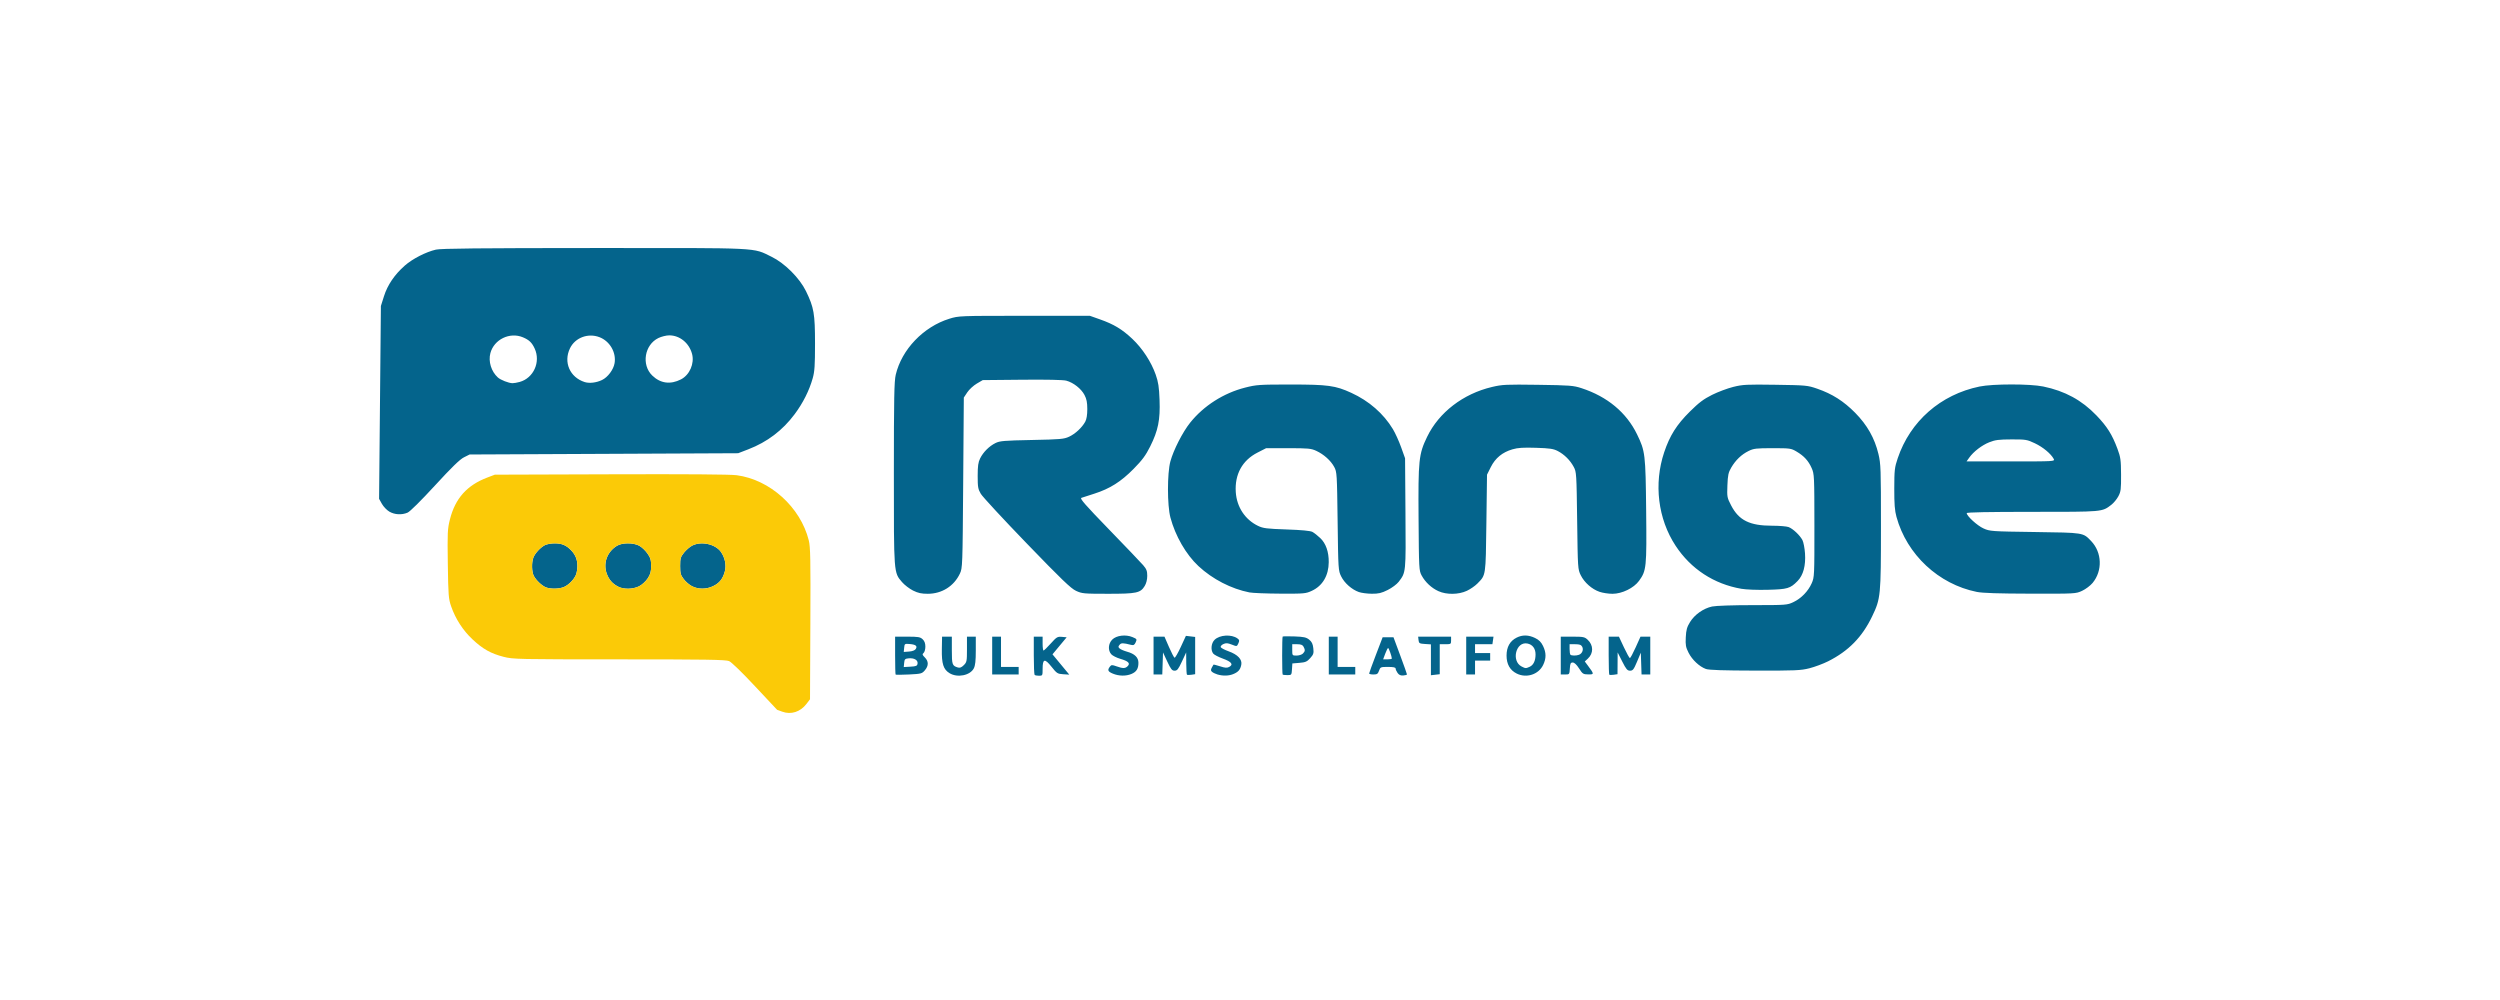
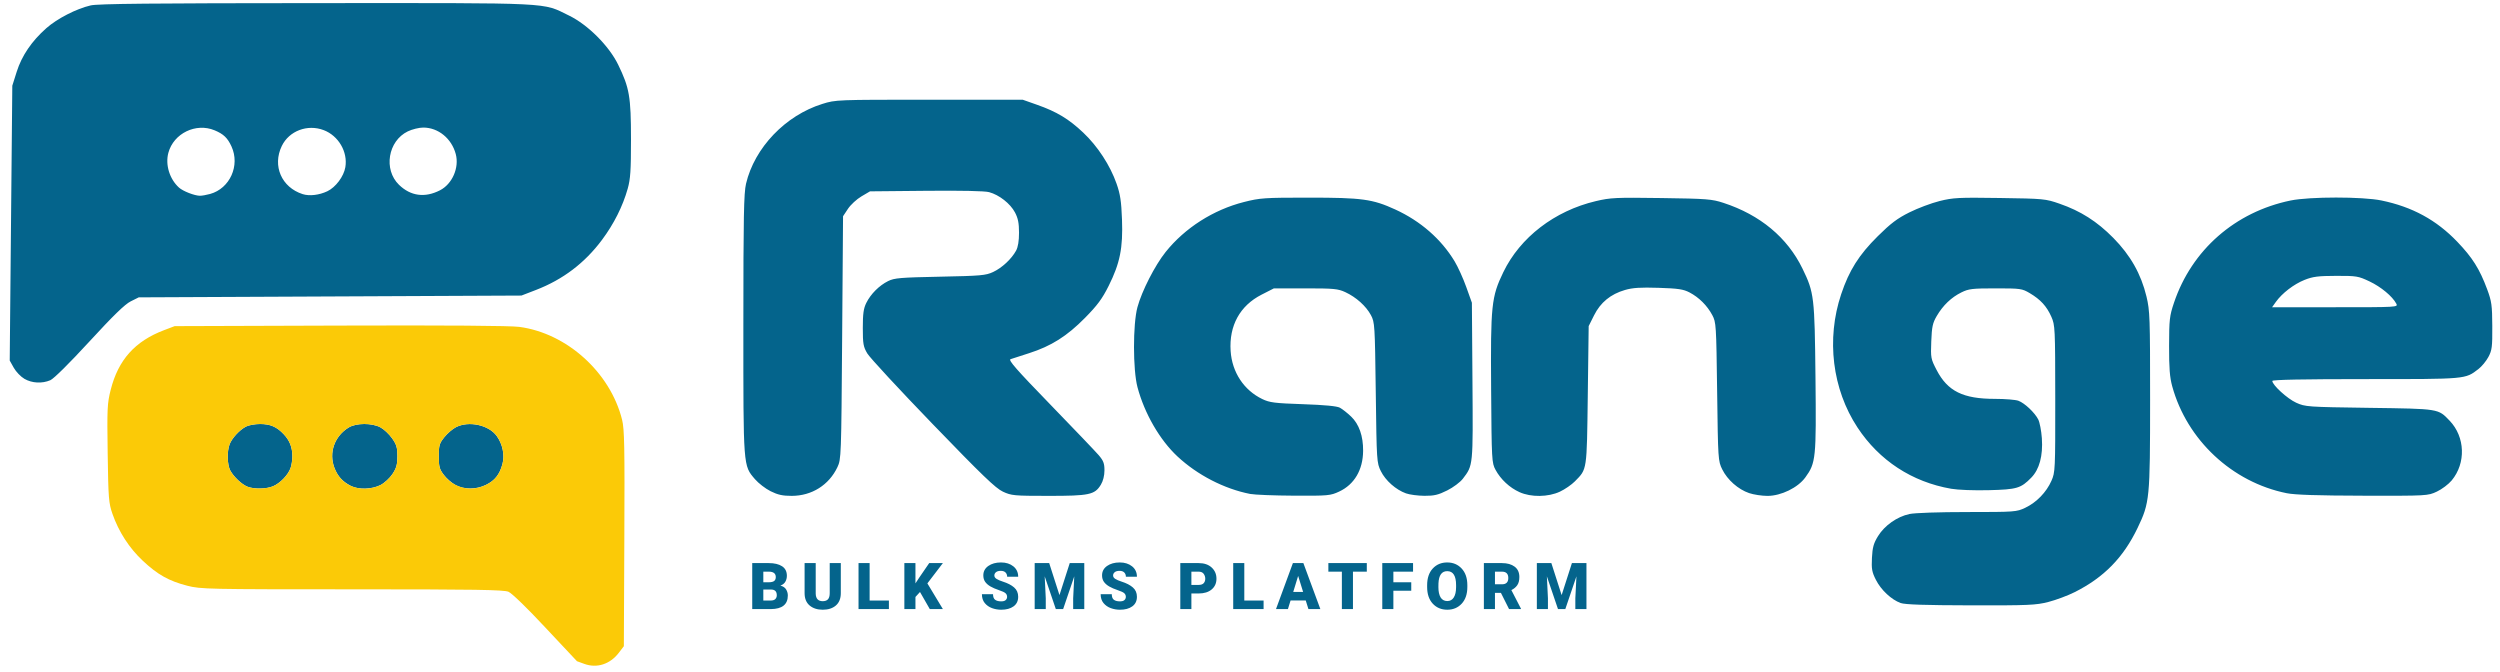
- <svg xmlns="http://www.w3.org/2000/svg" width="1983" height="793" viewBox="0 0 1983 793" role="img" aria-labelledby="title">
-   <path fill="#04648C" fill-rule="evenodd" d="M710.413,535.083 C710.186,534.854 710.000,527.992 710.000,519.833 L710.000,505.000 L719.811,505.000 C728.303,505.000 729.917,505.274 731.811,507.039 C733.329,508.452 734.000,510.255 734.000,512.917 C734.000,515.028 733.366,517.281 732.592,517.924 C731.406,518.908 731.565,519.474 733.592,521.501 C736.656,524.565 736.655,528.126 733.590,531.694 C731.310,534.348 730.629,534.527 721.003,535.000 C715.406,535.275 710.641,535.312 710.413,535.083 Z M727.811,526.318 C728.201,523.577 725.083,521.767 720.704,522.190 C717.885,522.463 717.462,522.897 717.183,525.805 L716.865,529.109 L722.183,528.805 C726.773,528.542 727.542,528.202 727.811,526.318 Z M726.376,514.778 C727.853,512.420 726.392,511.238 721.500,510.832 C717.624,510.510 717.490,510.603 717.182,513.811 L716.864,517.122 L721.080,516.811 C723.728,516.616 725.698,515.859 726.376,514.778 Z M753.190,533.974 C748.286,530.985 746.875,526.586 747.076,514.918 L747.247,505.000 L751.123,505.000 L755.000,505.000 L755.000,515.878 C755.000,527.228 755.297,528.080 759.733,529.440 C761.377,529.943 762.632,529.459 764.483,527.608 C766.838,525.253 767.000,524.445 767.000,515.045 L767.000,505.000 L770.500,505.000 L774.000,505.000 L774.000,516.050 C774.000,524.124 773.578,527.915 772.434,530.128 C769.508,535.786 759.456,537.795 753.190,533.974 Z M820.667,535.333 C820.300,534.967 820.000,527.992 820.000,519.833 L820.000,505.000 L823.500,505.000 L827.000,505.000 L827.000,510.500 C827.000,513.525 827.328,516.000 827.729,516.000 C828.129,516.000 830.717,513.486 833.479,510.413 C838.114,505.254 838.791,504.851 842.287,505.163 L846.074,505.500 L840.454,512.258 L834.835,519.017 L841.494,527.066 L848.153,535.116 L843.347,534.808 C838.834,534.519 838.266,534.154 834.028,528.829 C828.641,522.062 827.000,522.481 827.000,530.622 C827.000,535.861 826.927,536.000 824.167,536.000 C822.608,536.000 821.033,535.700 820.667,535.333 Z M882.750,534.342 C878.772,532.691 878.273,531.540 880.351,528.806 C881.509,527.283 882.036,527.253 885.569,528.512 C890.741,530.354 892.526,530.331 894.463,528.394 C896.727,526.130 895.023,524.439 888.592,522.570 C885.710,521.732 882.508,520.114 881.476,518.973 C878.691,515.896 879.031,510.515 882.211,507.334 C885.550,503.995 892.880,503.087 898.280,505.344 C901.807,506.817 901.940,507.037 900.813,509.511 C899.858,511.608 899.145,512.002 897.195,511.513 C890.661,509.873 889.356,509.866 888.030,511.464 C886.883,512.846 886.892,513.301 888.086,514.387 C888.864,515.094 891.525,516.239 894.000,516.932 C900.084,518.633 903.000,521.487 903.000,525.740 C903.000,530.419 901.430,532.923 897.452,534.585 C893.102,536.402 887.495,536.309 882.750,534.342 Z M941.494,535.161 C941.222,534.889 940.971,530.804 940.935,526.083 L940.870,517.500 L937.494,524.750 C934.663,530.829 933.727,532.000 931.693,532.000 C929.660,532.000 928.720,530.827 925.884,524.750 L922.500,517.500 L922.211,526.250 L921.922,535.000 L918.461,535.000 L915.000,535.000 L915.000,520.000 L915.000,505.000 L919.330,505.000 L923.661,505.000 L927.236,513.219 C929.203,517.739 931.195,521.565 931.664,521.721 C932.132,521.877 934.349,518.036 936.590,513.184 L940.665,504.362 L944.333,504.791 L948.000,505.219 L948.000,519.996 L948.000,534.773 L944.994,535.214 C943.341,535.457 941.766,535.433 941.494,535.161 Z M965.686,534.983 C964.138,534.519 962.235,533.610 961.457,532.964 C960.356,532.051 960.290,531.313 961.156,529.645 C961.769,528.465 962.385,527.362 962.525,527.194 C962.665,527.025 965.037,527.626 967.797,528.528 C971.737,529.817 973.277,529.922 974.968,529.017 C978.545,527.103 976.904,524.919 970.017,522.428 C966.451,521.138 962.964,519.303 962.267,518.350 C960.171,515.484 960.719,510.190 963.388,507.521 C967.368,503.541 976.826,502.959 981.537,506.403 C983.137,507.573 983.246,508.165 982.260,510.329 C981.103,512.867 981.082,512.871 977.039,511.283 C973.784,510.004 972.470,509.920 970.411,510.859 C968.999,511.502 968.025,512.585 968.247,513.264 C968.469,513.944 971.280,515.443 974.493,516.595 C981.793,519.211 985.434,523.080 984.586,527.318 C983.814,531.181 982.257,532.994 978.282,534.655 C974.716,536.146 969.970,536.269 965.686,534.983 Z M1017.417,535.083 C1016.875,534.542 1016.871,505.464 1017.412,504.917 C1017.639,504.687 1021.831,504.642 1026.729,504.816 C1034.128,505.079 1036.104,505.507 1038.415,507.351 C1040.508,509.020 1041.325,510.701 1041.712,514.141 C1042.166,518.168 1041.876,519.107 1039.282,522.011 C1036.766,524.827 1035.517,525.376 1030.718,525.773 L1025.100,526.239 L1024.800,530.870 C1024.507,535.391 1024.421,535.500 1021.167,535.500 C1019.333,535.500 1017.646,535.312 1017.417,535.083 Z M1033.429,518.429 C1035.271,516.586 1035.371,515.562 1033.965,512.934 C1033.209,511.521 1031.861,511.000 1028.965,511.000 L1025.000,511.000 L1025.000,515.500 C1025.000,519.958 1025.032,520.000 1028.429,520.000 C1030.314,520.000 1032.564,519.293 1033.429,518.429 Z M1108.564,533.788 C1107.704,532.560 1107.000,530.980 1107.000,530.277 C1107.000,529.382 1105.192,529.000 1100.948,529.000 C1095.123,529.000 1094.857,529.112 1093.850,532.000 C1092.965,534.541 1092.283,535.000 1089.402,535.000 C1087.531,535.000 1086.000,534.651 1086.000,534.225 C1086.000,533.799 1088.407,527.162 1091.350,519.475 L1096.700,505.500 L1101.013,505.500 L1105.325,505.500 L1110.663,519.884 C1113.598,527.796 1116.000,534.562 1116.000,534.922 C1116.000,535.281 1114.679,535.675 1113.064,535.798 C1110.995,535.956 1109.667,535.363 1108.564,533.788 Z M1104.000,522.366 C1104.000,520.776 1101.617,514.000 1101.057,514.000 C1100.713,514.000 1099.681,516.025 1098.764,518.500 L1097.096,523.000 L1100.548,523.000 C1102.447,523.000 1104.000,522.715 1104.000,522.366 Z M1135.000,523.354 L1135.000,511.110 L1130.250,510.805 C1125.900,510.526 1125.473,510.268 1125.184,507.750 L1124.867,505.000 L1137.934,505.000 L1151.000,505.000 L1151.000,508.000 C1151.000,510.889 1150.833,511.000 1146.500,511.000 L1142.000,511.000 L1142.000,522.891 L1142.000,534.781 L1138.500,535.190 L1135.000,535.598 L1135.000,523.354 Z M1203.020,534.248 C1197.681,531.566 1195.000,526.803 1195.000,520.000 C1195.000,513.197 1197.681,508.434 1203.020,505.752 C1207.622,503.439 1212.420,503.541 1217.624,506.060 C1220.714,507.556 1222.444,509.286 1223.940,512.376 C1226.534,517.734 1226.551,522.229 1224.000,527.500 C1220.350,535.040 1210.744,538.129 1203.020,534.248 Z M1213.343,528.890 C1216.370,527.510 1218.000,524.072 1218.000,519.064 C1218.000,514.414 1215.588,511.216 1211.484,510.425 C1202.398,508.674 1198.534,524.424 1207.000,528.706 C1210.074,530.261 1210.318,530.268 1213.343,528.890 Z M1276.494,535.161 C1276.222,534.889 1276.000,527.992 1276.000,519.833 L1276.000,505.000 L1280.065,505.000 L1284.130,505.000 L1288.113,513.500 C1290.304,518.175 1292.431,522.000 1292.840,522.000 C1293.250,522.000 1295.307,518.175 1297.413,513.500 L1301.241,505.000 L1305.121,505.000 L1309.000,505.000 L1309.000,520.000 L1309.000,535.000 L1305.539,535.000 L1302.078,535.000 L1301.789,526.345 L1301.500,517.689 L1298.500,524.841 C1295.902,531.033 1295.160,531.993 1292.968,531.996 C1290.828,531.999 1289.872,530.881 1286.778,524.750 L1283.119,517.500 L1283.059,526.137 L1283.000,534.773 L1279.994,535.214 C1278.341,535.457 1276.766,535.433 1276.494,535.161 Z M787.000,520.000 L787.000,505.000 L790.500,505.000 L794.000,505.000 L794.000,517.000 L794.000,529.000 L801.000,529.000 L808.000,529.000 L808.000,532.000 L808.000,535.000 L797.500,535.000 L787.000,535.000 L787.000,520.000 Z M1054.000,520.000 L1054.000,505.000 L1057.500,505.000 L1061.000,505.000 L1061.000,517.000 L1061.000,529.000 L1068.000,529.000 L1075.000,529.000 L1075.000,532.000 L1075.000,535.000 L1064.500,535.000 L1054.000,535.000 L1054.000,520.000 Z M1163.000,520.000 L1163.000,505.000 L1173.827,505.000 L1184.654,505.000 L1184.213,508.000 L1183.773,511.000 L1176.887,511.000 L1170.000,511.000 L1170.000,514.500 L1170.000,518.000 L1176.000,518.000 L1182.000,518.000 L1182.000,521.000 L1182.000,524.000 L1176.000,524.000 L1170.000,524.000 L1170.000,529.500 L1170.000,535.000 L1166.500,535.000 L1163.000,535.000 L1163.000,520.000 Z M1238.000,520.000 L1238.000,505.000 L1247.354,505.000 C1255.857,505.000 1256.945,505.220 1259.314,507.415 C1263.997,511.756 1264.071,518.176 1259.485,522.426 L1257.052,524.681 L1259.598,528.091 C1264.567,534.743 1264.574,535.006 1259.785,534.946 C1255.794,534.895 1255.294,534.569 1252.500,530.196 C1250.565,527.167 1248.790,525.500 1247.500,525.500 C1245.823,525.500 1245.451,526.268 1245.195,530.250 C1244.894,534.939 1244.846,535.000 1241.445,535.000 L1238.000,535.000 L1238.000,520.000 Z M1252.446,519.382 C1254.999,518.403 1256.237,515.311 1255.000,513.000 C1254.175,511.458 1252.906,511.000 1249.465,511.000 L1245.000,511.000 L1245.000,514.833 C1245.000,516.942 1245.300,518.967 1245.667,519.333 C1246.504,520.171 1250.320,520.198 1252.446,519.382 Z M1353.137,530.631 C1347.973,528.762 1342.232,523.391 1339.379,517.760 C1337.161,513.385 1336.849,511.657 1337.161,505.487 C1337.456,499.633 1338.082,497.398 1340.541,493.403 C1344.192,487.470 1351.168,482.559 1358.033,481.086 C1360.968,480.457 1374.539,479.996 1390.299,479.990 C1416.835,479.981 1417.622,479.922 1422.500,477.610 C1428.742,474.650 1434.250,468.975 1437.059,462.611 C1439.156,457.860 1439.215,456.575 1439.184,416.926 C1439.152,377.517 1439.079,375.967 1437.022,371.315 C1434.444,365.485 1430.983,361.699 1425.000,358.161 C1420.684,355.609 1419.906,355.500 1406.000,355.500 C1392.993,355.500 1391.031,355.731 1386.945,357.745 C1381.331,360.512 1376.702,364.946 1373.212,370.901 C1370.948,374.764 1370.498,376.855 1370.180,384.969 C1369.820,394.171 1369.923,394.723 1373.161,400.955 C1379.293,412.758 1387.874,417.000 1405.616,417.000 C1411.256,417.000 1417.137,417.478 1418.685,418.061 C1422.174,419.377 1427.668,424.539 1429.690,428.404 C1430.526,430.001 1431.446,434.748 1431.734,438.953 C1432.399,448.659 1430.366,456.223 1425.850,460.843 C1420.032,466.793 1417.890,467.426 1402.205,467.825 C1394.053,468.033 1385.047,467.691 1381.250,467.030 C1359.439,463.232 1341.230,451.321 1329.111,432.925 C1315.070,411.612 1311.661,383.731 1320.038,358.726 C1324.477,345.477 1329.908,336.874 1340.397,326.477 C1347.612,319.326 1351.263,316.573 1358.000,313.209 C1362.675,310.874 1370.242,308.033 1374.815,306.894 C1382.369,305.014 1385.432,304.859 1408.315,305.200 C1432.759,305.564 1433.735,305.657 1441.500,308.345 C1453.346,312.447 1462.426,318.220 1471.500,327.416 C1481.062,337.107 1486.961,347.538 1489.964,360.063 C1491.852,367.941 1491.985,371.746 1491.976,417.500 C1491.964,472.704 1491.764,474.744 1484.990,488.872 C1477.085,505.356 1466.249,516.413 1450.016,524.560 C1446.156,526.497 1439.551,528.964 1435.339,530.041 C1428.405,531.815 1424.311,531.993 1392.090,531.924 C1366.814,531.870 1355.525,531.495 1353.137,530.631 Z M724.199,468.412 C721.342,466.988 717.419,463.970 715.480,461.705 C708.886,454.003 708.998,455.494 709.015,375.568 C709.027,315.595 709.277,302.450 710.504,297.246 C715.228,277.208 732.435,259.225 753.000,252.832 C760.450,250.515 760.846,250.500 812.500,250.500 L864.500,250.500 L872.500,253.324 C883.488,257.202 890.102,261.188 898.161,268.791 C906.195,276.369 913.160,287.035 916.735,297.235 C918.779,303.065 919.376,307.004 919.757,317.180 C920.350,333.014 918.639,341.523 912.325,354.135 C908.736,361.305 906.045,364.941 899.157,371.929 C889.130,382.102 880.376,387.625 868.000,391.588 C863.325,393.085 858.701,394.578 857.724,394.906 C856.322,395.377 860.958,400.668 879.724,420.012 C892.801,433.492 904.962,446.220 906.750,448.295 C909.426,451.403 909.999,452.903 909.996,456.785 C909.994,459.748 909.243,462.730 907.974,464.810 C904.593,470.357 901.548,471.001 878.782,470.990 C859.623,470.981 858.222,470.851 853.471,468.639 C849.401,466.744 841.963,459.588 814.471,431.122 C795.787,411.776 779.375,394.047 778.000,391.724 C775.782,387.977 775.500,386.375 775.500,377.501 C775.500,369.619 775.910,366.673 777.437,363.597 C779.906,358.619 784.619,353.906 789.597,351.437 C793.046,349.725 796.410,349.442 818.500,348.998 C841.153,348.544 843.922,348.300 848.000,346.403 C852.944,344.103 858.268,339.155 860.810,334.500 C861.886,332.528 862.446,329.101 862.444,324.500 C862.441,319.179 861.902,316.477 860.193,313.237 C857.596,308.311 851.406,303.456 845.794,301.945 C843.344,301.285 830.318,301.007 810.699,301.198 L779.500,301.500 L774.728,304.305 C772.103,305.848 768.728,308.965 767.228,311.231 L764.500,315.351 L764.000,382.926 C763.510,449.207 763.459,450.586 761.376,455.000 C756.678,464.952 747.102,470.974 735.946,470.990 C730.887,470.998 728.208,470.410 724.199,468.412 Z M991.075,469.913 C976.642,467.081 961.730,459.387 950.625,449.042 C940.779,439.869 932.260,425.112 928.374,410.500 C925.807,400.844 925.789,375.439 928.344,366.000 C930.781,356.995 938.075,342.710 944.044,335.254 C954.767,321.858 970.592,311.764 987.654,307.436 C996.632,305.158 998.975,305.000 1023.681,305.000 C1053.351,305.000 1059.210,305.802 1071.840,311.590 C1085.926,318.044 1097.382,328.044 1104.865,340.414 C1106.716,343.474 1109.641,349.920 1111.365,354.739 L1114.500,363.500 L1114.815,407.126 C1115.158,454.580 1115.225,453.905 1109.456,461.469 C1107.988,463.394 1104.108,466.289 1100.745,467.970 C1095.784,470.449 1093.482,470.992 1088.090,470.956 C1084.466,470.932 1079.846,470.322 1077.825,469.600 C1072.207,467.593 1066.410,462.469 1063.829,457.228 C1061.541,452.583 1061.491,451.815 1061.000,413.500 C1060.516,375.773 1060.428,374.366 1058.309,370.405 C1055.611,365.364 1050.073,360.392 1044.051,357.606 C1039.969,355.717 1037.687,355.500 1021.899,355.500 L1004.298,355.500 L997.437,359.000 C985.394,365.143 979.294,376.250 980.219,390.351 C980.994,402.171 987.585,412.171 997.857,417.115 C1001.936,419.077 1004.687,419.424 1020.500,419.964 C1032.465,420.373 1039.338,421.024 1041.000,421.908 C1042.375,422.639 1045.201,424.863 1047.280,426.851 C1051.713,431.089 1054.021,437.686 1053.956,445.932 C1053.873,456.528 1049.092,464.652 1040.617,468.598 C1035.735,470.871 1034.581,470.976 1015.500,470.881 C1004.500,470.826 993.509,470.390 991.075,469.913 Z M1141.000,468.921 C1135.491,466.431 1130.536,461.816 1127.662,456.500 C1125.561,452.613 1125.492,451.340 1125.207,411.515 C1124.873,364.831 1125.353,360.228 1131.985,346.500 C1141.348,327.118 1160.535,312.368 1183.432,306.952 C1191.655,305.006 1194.550,304.870 1219.932,305.231 C1245.340,305.592 1248.049,305.802 1254.500,307.910 C1274.937,314.588 1290.076,327.182 1298.503,344.515 C1304.995,357.867 1305.264,360.131 1305.733,405.225 C1306.200,450.177 1305.952,452.625 1300.105,460.696 C1295.951,466.431 1286.601,471.000 1279.018,471.000 C1275.904,471.000 1271.304,470.301 1268.795,469.446 C1262.719,467.376 1256.704,462.068 1253.838,456.247 C1251.540,451.582 1251.491,450.836 1251.000,413.000 C1250.515,375.677 1250.432,374.374 1248.289,370.366 C1245.453,365.063 1240.860,360.491 1235.634,357.768 C1232.182,355.970 1229.337,355.545 1218.390,355.195 C1208.282,354.872 1204.004,355.148 1199.707,356.397 C1191.701,358.724 1186.088,363.325 1182.500,370.500 L1179.500,376.500 L1179.000,415.000 C1178.449,457.415 1178.671,455.932 1171.836,462.902 C1170.001,464.772 1166.250,467.356 1163.500,468.642 C1156.952,471.704 1147.417,471.823 1141.000,468.921 Z M1568.000,469.504 C1537.647,463.396 1512.489,439.901 1504.284,410.000 C1502.907,404.983 1502.509,399.851 1502.539,387.500 C1502.574,372.834 1502.802,370.833 1505.269,363.500 C1515.158,334.116 1539.301,312.957 1570.208,306.588 C1580.765,304.413 1610.199,304.404 1620.700,306.573 C1637.880,310.122 1651.261,317.394 1662.886,329.503 C1671.366,338.334 1675.384,344.716 1679.571,356.000 C1682.065,362.722 1682.361,364.849 1682.427,376.500 C1682.492,388.134 1682.264,389.941 1680.259,393.692 C1679.027,395.998 1676.528,399.021 1674.705,400.411 C1667.236,406.108 1668.447,406.000 1612.032,406.000 C1577.253,406.000 1560.000,406.339 1560.000,407.022 C1560.000,409.283 1568.365,416.918 1573.273,419.136 C1578.373,421.441 1579.363,421.511 1614.000,421.999 C1653.112,422.551 1652.218,422.408 1658.699,429.165 C1667.341,438.174 1667.848,452.731 1659.855,462.379 C1658.088,464.512 1654.360,467.321 1651.571,468.619 C1646.525,470.969 1646.322,470.980 1610.500,470.896 C1585.133,470.837 1572.580,470.426 1568.000,469.504 Z M1628.998,363.996 C1626.804,359.898 1620.480,354.651 1614.089,351.626 C1607.835,348.668 1606.890,348.511 1595.500,348.540 C1585.487,348.565 1582.576,348.939 1577.921,350.793 C1571.984,353.158 1565.414,358.205 1561.964,363.050 L1559.864,366.000 L1594.967,366.000 C1629.784,366.000 1630.062,365.984 1628.998,363.996 Z M433.000,465.879 C429.806,464.609 425.225,460.272 423.411,456.800 C421.742,453.605 421.566,446.278 423.064,442.315 C424.367,438.866 428.575,434.305 432.200,432.411 C433.686,431.635 437.195,431.000 440.000,431.000 C445.741,431.000 449.259,432.510 453.186,436.661 C456.519,440.183 458.000,443.979 458.000,449.000 C458.000,451.128 457.521,454.137 456.936,455.685 C455.489,459.516 451.174,463.958 447.282,465.623 C443.584,467.206 436.649,467.330 433.000,465.879 Z M490.500,465.427 C485.840,463.004 483.197,460.082 481.394,455.361 C478.185,446.959 481.460,437.739 489.366,432.919 C493.529,430.380 502.305,430.347 507.016,432.853 C508.932,433.873 511.843,436.601 513.483,438.916 C515.966,442.418 516.467,444.096 516.467,448.911 C516.467,453.540 515.920,455.522 513.732,458.828 C512.228,461.101 509.216,463.869 507.039,464.980 C502.270,467.413 494.711,467.617 490.500,465.427 Z M548.804,464.959 C546.771,463.886 543.846,461.353 542.304,459.331 C539.873,456.145 539.500,454.759 539.500,448.921 C539.500,442.904 539.827,441.776 542.571,438.343 C544.260,436.229 547.185,433.713 549.071,432.752 C556.260,429.086 567.389,431.525 571.812,437.737 C575.044,442.275 576.261,448.317 574.935,453.241 C573.344,459.150 570.702,462.482 565.677,464.914 C560.302,467.516 553.679,467.534 548.804,464.959 Z M308.859,405.842 C306.856,404.681 304.198,401.919 302.954,399.704 L300.690,395.676 L301.408,319.189 L302.127,242.701 L304.579,234.940 C307.400,226.008 312.957,217.837 321.084,210.668 C327.160,205.308 337.840,199.831 345.785,198.001 C349.774,197.082 380.547,196.772 471.285,196.734 C605.317,196.678 596.758,196.257 612.000,203.667 C622.434,208.739 634.261,220.566 639.333,231.000 C645.626,243.944 646.465,248.816 646.474,272.500 C646.481,289.833 646.162,294.635 644.652,300.000 C641.886,309.826 636.969,319.614 630.322,328.529 C620.739,341.382 608.602,350.587 593.608,356.372 L585.500,359.500 L479.000,360.000 L372.500,360.500 L368.000,362.745 C364.776,364.354 358.255,370.697 345.000,385.119 C333.894,397.203 325.214,405.798 323.282,406.624 C318.684,408.590 313.073,408.286 308.859,405.842 Z M412.219,302.956 C423.241,299.895 428.992,287.111 424.119,276.500 C421.934,271.742 419.704,269.610 414.746,267.538 C404.323,263.183 391.903,269.220 388.984,280.060 C387.204,286.668 389.647,294.656 394.902,299.411 C397.107,301.407 403.457,303.892 406.500,303.951 C407.600,303.972 410.174,303.524 412.219,302.956 Z M477.475,301.445 C482.098,299.251 486.619,293.214 487.487,288.075 C488.926,279.559 483.695,270.576 475.465,267.434 C466.414,263.977 456.194,267.837 452.121,276.250 C446.770,287.303 451.977,299.291 463.764,303.054 C467.474,304.238 472.940,303.597 477.475,301.445 Z M540.131,300.933 C546.995,297.431 550.966,288.340 548.946,280.750 C546.636,272.067 539.195,266.000 530.856,266.000 C528.532,266.000 524.660,266.955 522.250,268.121 C511.221,273.460 508.601,289.375 517.355,297.860 C523.846,304.151 531.736,305.216 540.131,300.933 Z" />
+ <svg xmlns="http://www.w3.org/2000/svg" width="1384" height="372" viewBox="299 195 1384 374" role="img" aria-labelledby="title">
+   <path fill="#04648C" fill-rule="evenodd" d="M1353.137,530.631 C1347.973,528.762 1342.232,523.391 1339.379,517.760 C1337.161,513.385 1336.849,511.657 1337.161,505.487 C1337.456,499.633 1338.082,497.398 1340.541,493.403 C1344.192,487.470 1351.168,482.559 1358.033,481.086 C1360.968,480.457 1374.539,479.996 1390.299,479.990 C1416.835,479.981 1417.622,479.922 1422.500,477.610 C1428.742,474.650 1434.250,468.975 1437.059,462.611 C1439.156,457.860 1439.215,456.575 1439.184,416.926 C1439.152,377.517 1439.079,375.967 1437.022,371.315 C1434.444,365.485 1430.983,361.699 1425.000,358.161 C1420.684,355.609 1419.906,355.500 1406.000,355.500 C1392.993,355.500 1391.031,355.731 1386.945,357.745 C1381.331,360.512 1376.702,364.946 1373.212,370.901 C1370.948,374.764 1370.498,376.855 1370.180,384.969 C1369.820,394.171 1369.923,394.723 1373.161,400.955 C1379.293,412.758 1387.874,417.000 1405.616,417.000 C1411.256,417.000 1417.137,417.478 1418.685,418.061 C1422.174,419.377 1427.668,424.539 1429.690,428.404 C1430.526,430.001 1431.446,434.748 1431.734,438.953 C1432.399,448.659 1430.366,456.223 1425.850,460.843 C1420.032,466.793 1417.890,467.426 1402.205,467.825 C1394.053,468.033 1385.047,467.691 1381.250,467.030 C1359.439,463.232 1341.230,451.321 1329.111,432.925 C1315.070,411.612 1311.661,383.731 1320.038,358.726 C1324.477,345.477 1329.908,336.874 1340.397,326.477 C1347.612,319.326 1351.263,316.573 1358.000,313.209 C1362.675,310.874 1370.242,308.033 1374.815,306.894 C1382.369,305.014 1385.432,304.859 1408.315,305.200 C1432.759,305.564 1433.735,305.657 1441.500,308.345 C1453.346,312.447 1462.426,318.220 1471.500,327.416 C1481.062,337.107 1486.961,347.538 1489.964,360.063 C1491.852,367.941 1491.985,371.746 1491.976,417.500 C1491.964,472.704 1491.764,474.744 1484.990,488.872 C1477.085,505.356 1466.249,516.413 1450.016,524.560 C1446.156,526.497 1439.551,528.964 1435.339,530.041 C1428.405,531.815 1424.311,531.993 1392.090,531.924 C1366.814,531.870 1355.525,531.495 1353.137,530.631 Z M724.199,468.412 C721.342,466.988 717.419,463.970 715.480,461.705 C708.886,454.003 708.998,455.494 709.015,375.568 C709.027,315.595 709.277,302.450 710.504,297.246 C715.228,277.208 732.435,259.225 753.000,252.832 C760.450,250.515 760.846,250.500 812.500,250.500 L864.500,250.500 L872.500,253.324 C883.488,257.202 890.102,261.188 898.161,268.791 C906.195,276.369 913.160,287.035 916.735,297.235 C918.779,303.065 919.376,307.004 919.757,317.180 C920.350,333.014 918.639,341.523 912.325,354.135 C908.736,361.305 906.045,364.941 899.157,371.929 C889.130,382.102 880.376,387.625 868.000,391.588 C863.325,393.085 858.701,394.578 857.724,394.906 C856.322,395.377 860.958,400.668 879.724,420.012 C892.801,433.492 904.962,446.220 906.750,448.295 C909.426,451.403 909.999,452.903 909.996,456.785 C909.994,459.748 909.243,462.730 907.974,464.810 C904.593,470.357 901.548,471.001 878.782,470.990 C859.623,470.981 858.222,470.851 853.471,468.639 C849.401,466.744 841.963,459.588 814.471,431.122 C795.787,411.776 779.375,394.047 778.000,391.724 C775.782,387.977 775.500,386.375 775.500,377.501 C775.500,369.619 775.910,366.673 777.437,363.597 C779.906,358.619 784.619,353.906 789.597,351.437 C793.046,349.725 796.410,349.442 818.500,348.998 C841.153,348.544 843.922,348.300 848.000,346.403 C852.944,344.103 858.268,339.155 860.810,334.500 C861.886,332.528 862.446,329.101 862.444,324.500 C862.441,319.179 861.902,316.477 860.193,313.237 C857.596,308.311 851.406,303.456 845.794,301.945 C843.344,301.285 830.318,301.007 810.699,301.198 L779.500,301.500 L774.728,304.305 C772.103,305.848 768.728,308.965 767.228,311.231 L764.500,315.351 L764.000,382.926 C763.510,449.207 763.459,450.586 761.376,455.000 C756.678,464.952 747.102,470.974 735.946,470.990 C730.887,470.998 728.208,470.410 724.199,468.412 Z M991.075,469.913 C976.642,467.081 961.730,459.387 950.625,449.042 C940.779,439.869 932.260,425.112 928.374,410.500 C925.807,400.844 925.789,375.439 928.344,366.000 C930.781,356.995 938.075,342.710 944.044,335.254 C954.767,321.858 970.592,311.764 987.654,307.436 C996.632,305.158 998.975,305.000 1023.681,305.000 C1053.351,305.000 1059.210,305.802 1071.840,311.590 C1085.926,318.044 1097.382,328.044 1104.865,340.414 C1106.716,343.474 1109.641,349.920 1111.365,354.739 L1114.500,363.500 L1114.815,407.126 C1115.158,454.580 1115.225,453.905 1109.456,461.469 C1107.988,463.394 1104.108,466.289 1100.745,467.970 C1095.784,470.449 1093.482,470.992 1088.090,470.956 C1084.466,470.932 1079.846,470.322 1077.825,469.600 C1072.207,467.593 1066.410,462.469 1063.829,457.228 C1061.541,452.583 1061.491,451.815 1061.000,413.500 C1060.516,375.773 1060.428,374.366 1058.309,370.405 C1055.611,365.364 1050.073,360.392 1044.051,357.606 C1039.969,355.717 1037.687,355.500 1021.899,355.500 L1004.298,355.500 L997.437,359.000 C985.394,365.143 979.294,376.250 980.219,390.351 C980.994,402.171 987.585,412.171 997.857,417.115 C1001.936,419.077 1004.687,419.424 1020.500,419.964 C1032.465,420.373 1039.338,421.024 1041.000,421.908 C1042.375,422.639 1045.201,424.863 1047.280,426.851 C1051.713,431.089 1054.021,437.686 1053.956,445.932 C1053.873,456.528 1049.092,464.652 1040.617,468.598 C1035.735,470.871 1034.581,470.976 1015.500,470.881 C1004.500,470.826 993.509,470.390 991.075,469.913 Z M1141.000,468.921 C1135.491,466.431 1130.536,461.816 1127.662,456.500 C1125.561,452.613 1125.492,451.340 1125.207,411.515 C1124.873,364.831 1125.353,360.228 1131.985,346.500 C1141.348,327.118 1160.535,312.368 1183.432,306.952 C1191.655,305.006 1194.550,304.870 1219.932,305.231 C1245.340,305.592 1248.049,305.802 1254.500,307.910 C1274.937,314.588 1290.076,327.182 1298.503,344.515 C1304.995,357.867 1305.264,360.131 1305.733,405.225 C1306.200,450.177 1305.952,452.625 1300.105,460.696 C1295.951,466.431 1286.601,471.000 1279.018,471.000 C1275.904,471.000 1271.304,470.301 1268.795,469.446 C1262.719,467.376 1256.704,462.068 1253.838,456.247 C1251.540,451.582 1251.491,450.836 1251.000,413.000 C1250.515,375.677 1250.432,374.374 1248.289,370.366 C1245.453,365.063 1240.860,360.491 1235.634,357.768 C1232.182,355.970 1229.337,355.545 1218.390,355.195 C1208.282,354.872 1204.004,355.148 1199.707,356.397 C1191.701,358.724 1186.088,363.325 1182.500,370.500 L1179.500,376.500 L1179.000,415.000 C1178.449,457.415 1178.671,455.932 1171.836,462.902 C1170.001,464.772 1166.250,467.356 1163.500,468.642 C1156.952,471.704 1147.417,471.823 1141.000,468.921 Z M1568.000,469.504 C1537.647,463.396 1512.489,439.901 1504.284,410.000 C1502.907,404.983 1502.509,399.851 1502.539,387.500 C1502.574,372.834 1502.802,370.833 1505.269,363.500 C1515.158,334.116 1539.301,312.957 1570.208,306.588 C1580.765,304.413 1610.199,304.404 1620.700,306.573 C1637.880,310.122 1651.261,317.394 1662.886,329.503 C1671.366,338.334 1675.384,344.716 1679.571,356.000 C1682.065,362.722 1682.361,364.849 1682.427,376.500 C1682.492,388.134 1682.264,389.941 1680.259,393.692 C1679.027,395.998 1676.528,399.021 1674.705,400.411 C1667.236,406.108 1668.447,406.000 1612.032,406.000 C1577.253,406.000 1560.000,406.339 1560.000,407.022 C1560.000,409.283 1568.365,416.918 1573.273,419.136 C1578.373,421.441 1579.363,421.511 1614.000,421.999 C1653.112,422.551 1652.218,422.408 1658.699,429.165 C1667.341,438.174 1667.848,452.731 1659.855,462.379 C1658.088,464.512 1654.360,467.321 1651.571,468.619 C1646.525,470.969 1646.322,470.980 1610.500,470.896 C1585.133,470.837 1572.580,470.426 1568.000,469.504 Z M1628.998,363.996 C1626.804,359.898 1620.480,354.651 1614.089,351.626 C1607.835,348.668 1606.890,348.511 1595.500,348.540 C1585.487,348.565 1582.576,348.939 1577.921,350.793 C1571.984,353.158 1565.414,358.205 1561.964,363.050 L1559.864,366.000 L1594.967,366.000 C1629.784,366.000 1630.062,365.984 1628.998,363.996 Z M433.000,465.879 C429.806,464.609 425.225,460.272 423.411,456.800 C421.742,453.605 421.566,446.278 423.064,442.315 C424.367,438.866 428.575,434.305 432.200,432.411 C433.686,431.635 437.195,431.000 440.000,431.000 C445.741,431.000 449.259,432.510 453.186,436.661 C456.519,440.183 458.000,443.979 458.000,449.000 C458.000,451.128 457.521,454.137 456.936,455.685 C455.489,459.516 451.174,463.958 447.282,465.623 C443.584,467.206 436.649,467.330 433.000,465.879 Z M490.500,465.427 C485.840,463.004 483.197,460.082 481.394,455.361 C478.185,446.959 481.460,437.739 489.366,432.919 C493.529,430.380 502.305,430.347 507.016,432.853 C508.932,433.873 511.843,436.601 513.483,438.916 C515.966,442.418 516.467,444.096 516.467,448.911 C516.467,453.540 515.920,455.522 513.732,458.828 C512.228,461.101 509.216,463.869 507.039,464.980 C502.270,467.413 494.711,467.617 490.500,465.427 Z M548.804,464.959 C546.771,463.886 543.846,461.353 542.304,459.331 C539.873,456.145 539.500,454.759 539.500,448.921 C539.500,442.904 539.827,441.776 542.571,438.343 C544.260,436.229 547.185,433.713 549.071,432.752 C556.260,429.086 567.389,431.525 571.812,437.737 C575.044,442.275 576.261,448.317 574.935,453.241 C573.344,459.150 570.702,462.482 565.677,464.914 C560.302,467.516 553.679,467.534 548.804,464.959 Z M308.859,405.842 C306.856,404.681 304.198,401.919 302.954,399.704 L300.690,395.676 L301.408,319.189 L302.127,242.701 L304.579,234.940 C307.400,226.008 312.957,217.837 321.084,210.668 C327.160,205.308 337.840,199.831 345.785,198.001 C349.774,197.082 380.547,196.772 471.285,196.734 C605.317,196.678 596.758,196.257 612.000,203.667 C622.434,208.739 634.261,220.566 639.333,231.000 C645.626,243.944 646.465,248.816 646.474,272.500 C646.481,289.833 646.162,294.635 644.652,300.000 C641.886,309.826 636.969,319.614 630.322,328.529 C620.739,341.382 608.602,350.587 593.608,356.372 L585.500,359.500 L479.000,360.000 L372.500,360.500 L368.000,362.745 C364.776,364.354 358.255,370.697 345.000,385.119 C333.894,397.203 325.214,405.798 323.282,406.624 C318.684,408.590 313.073,408.286 308.859,405.842 Z M412.219,302.956 C423.241,299.895 428.992,287.111 424.119,276.500 C421.934,271.742 419.704,269.610 414.746,267.538 C404.323,263.183 391.903,269.220 388.984,280.060 C387.204,286.668 389.647,294.656 394.902,299.411 C397.107,301.407 403.457,303.892 406.500,303.951 C407.600,303.972 410.174,303.524 412.219,302.956 Z M477.475,301.445 C482.098,299.251 486.619,293.214 487.487,288.075 C488.926,279.559 483.695,270.576 475.465,267.434 C466.414,263.977 456.194,267.837 452.121,276.250 C446.770,287.303 451.977,299.291 463.764,303.054 C467.474,304.238 472.940,303.597 477.475,301.445 Z M540.131,300.933 C546.995,297.431 550.966,288.340 548.946,280.750 C546.636,272.067 539.195,266.000 530.856,266.000 C528.532,266.000 524.660,266.955 522.250,268.121 C511.221,273.460 508.601,289.375 517.355,297.860 C523.846,304.151 531.736,305.216 540.131,300.933 Z" />
  <path fill="#FBCA07" fill-rule="evenodd" d="M620.500,564.504 C618.300,563.693 616.455,563.023 616.400,563.015 C616.345,563.007 608.470,554.613 598.900,544.362 C588.685,533.420 580.171,525.161 578.282,524.362 C575.653,523.249 559.715,523.000 491.192,523.000 C410.902,523.000 406.990,522.916 399.585,521.022 C389.330,518.399 382.983,514.838 374.717,507.070 C367.175,499.982 361.336,490.947 357.870,481.000 C355.781,475.004 355.574,472.396 355.209,447.339 C354.844,422.353 354.979,419.519 356.894,411.948 C361.106,395.292 370.400,384.902 386.581,378.763 L392.500,376.517 L484.500,376.209 C543.922,376.010 579.258,376.267 584.289,376.934 C610.773,380.448 634.932,402.265 641.518,428.614 C642.820,433.825 643.006,443.590 642.773,494.693 L642.500,554.657 L639.698,558.330 C634.842,564.695 627.462,567.069 620.500,564.504 Z M447.282,465.623 C451.174,463.958 455.489,459.516 456.936,455.685 C457.521,454.137 458.000,451.128 458.000,449.000 C458.000,443.979 456.519,440.183 453.186,436.661 C449.259,432.510 445.741,431.000 440.000,431.000 C437.195,431.000 433.686,431.635 432.200,432.411 C428.575,434.305 424.367,438.866 423.064,442.315 C421.566,446.278 421.742,453.605 423.411,456.800 C425.225,460.272 429.806,464.609 433.000,465.879 C436.649,467.330 443.584,467.206 447.282,465.623 Z M507.039,464.980 C509.216,463.869 512.228,461.101 513.732,458.828 C515.920,455.522 516.467,453.540 516.467,448.911 C516.467,444.096 515.966,442.418 513.483,438.916 C511.843,436.601 508.932,433.873 507.016,432.853 C502.305,430.347 493.529,430.380 489.366,432.919 C481.460,437.739 478.185,446.959 481.394,455.361 C484.218,462.755 490.359,466.984 498.290,466.994 C501.133,466.997 504.689,466.179 507.039,464.980 Z M565.677,464.914 C570.702,462.482 573.344,459.150 574.935,453.241 C576.261,448.317 575.044,442.275 571.812,437.737 C567.389,431.525 556.260,429.086 549.071,432.752 C547.185,433.713 544.260,436.229 542.571,438.343 C539.827,441.776 539.500,442.904 539.500,448.921 C539.500,454.759 539.873,456.145 542.304,459.331 C547.949,466.733 557.305,468.967 565.677,464.914 Z" />
+   <text x="712" y="534" font-family="-apple-system, BlinkMacSystemFont, 'Segoe UI', Roboto, 'Helvetica Neue', Arial, sans-serif" font-size="36" font-weight="900" letter-spacing="6px" fill="#04648C">BULK SMS PLATFORM</text>
</svg>
